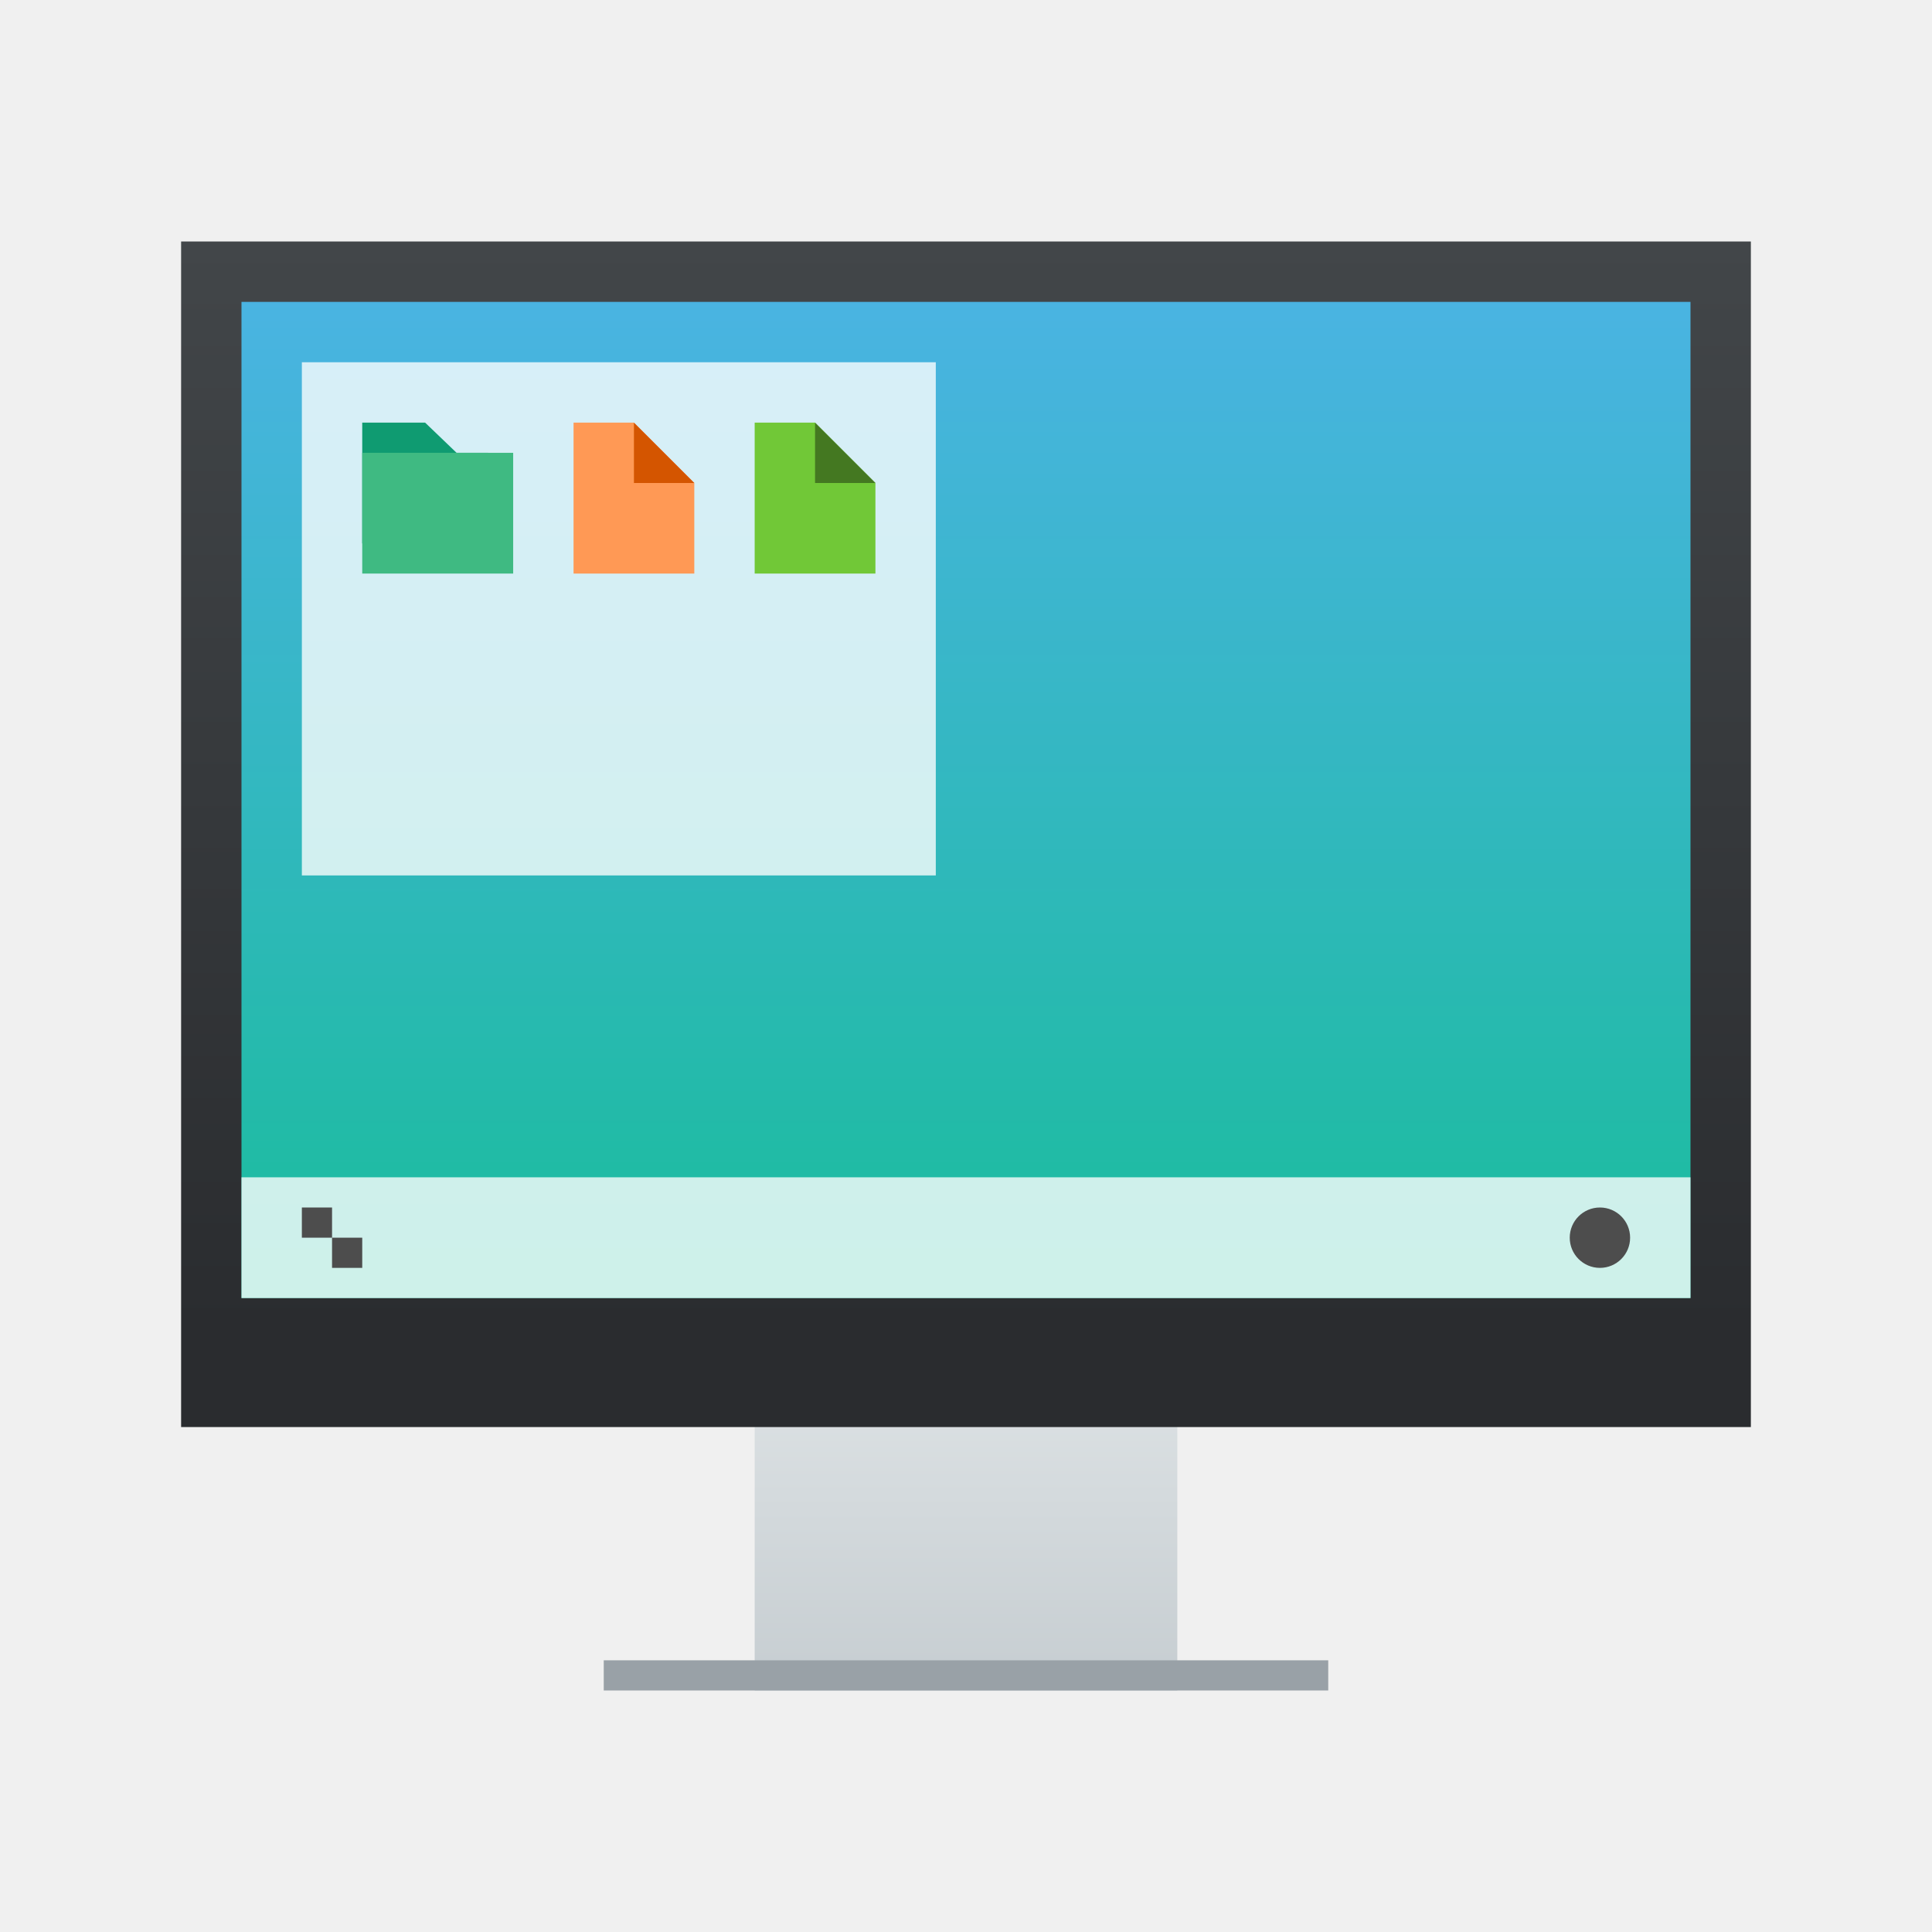
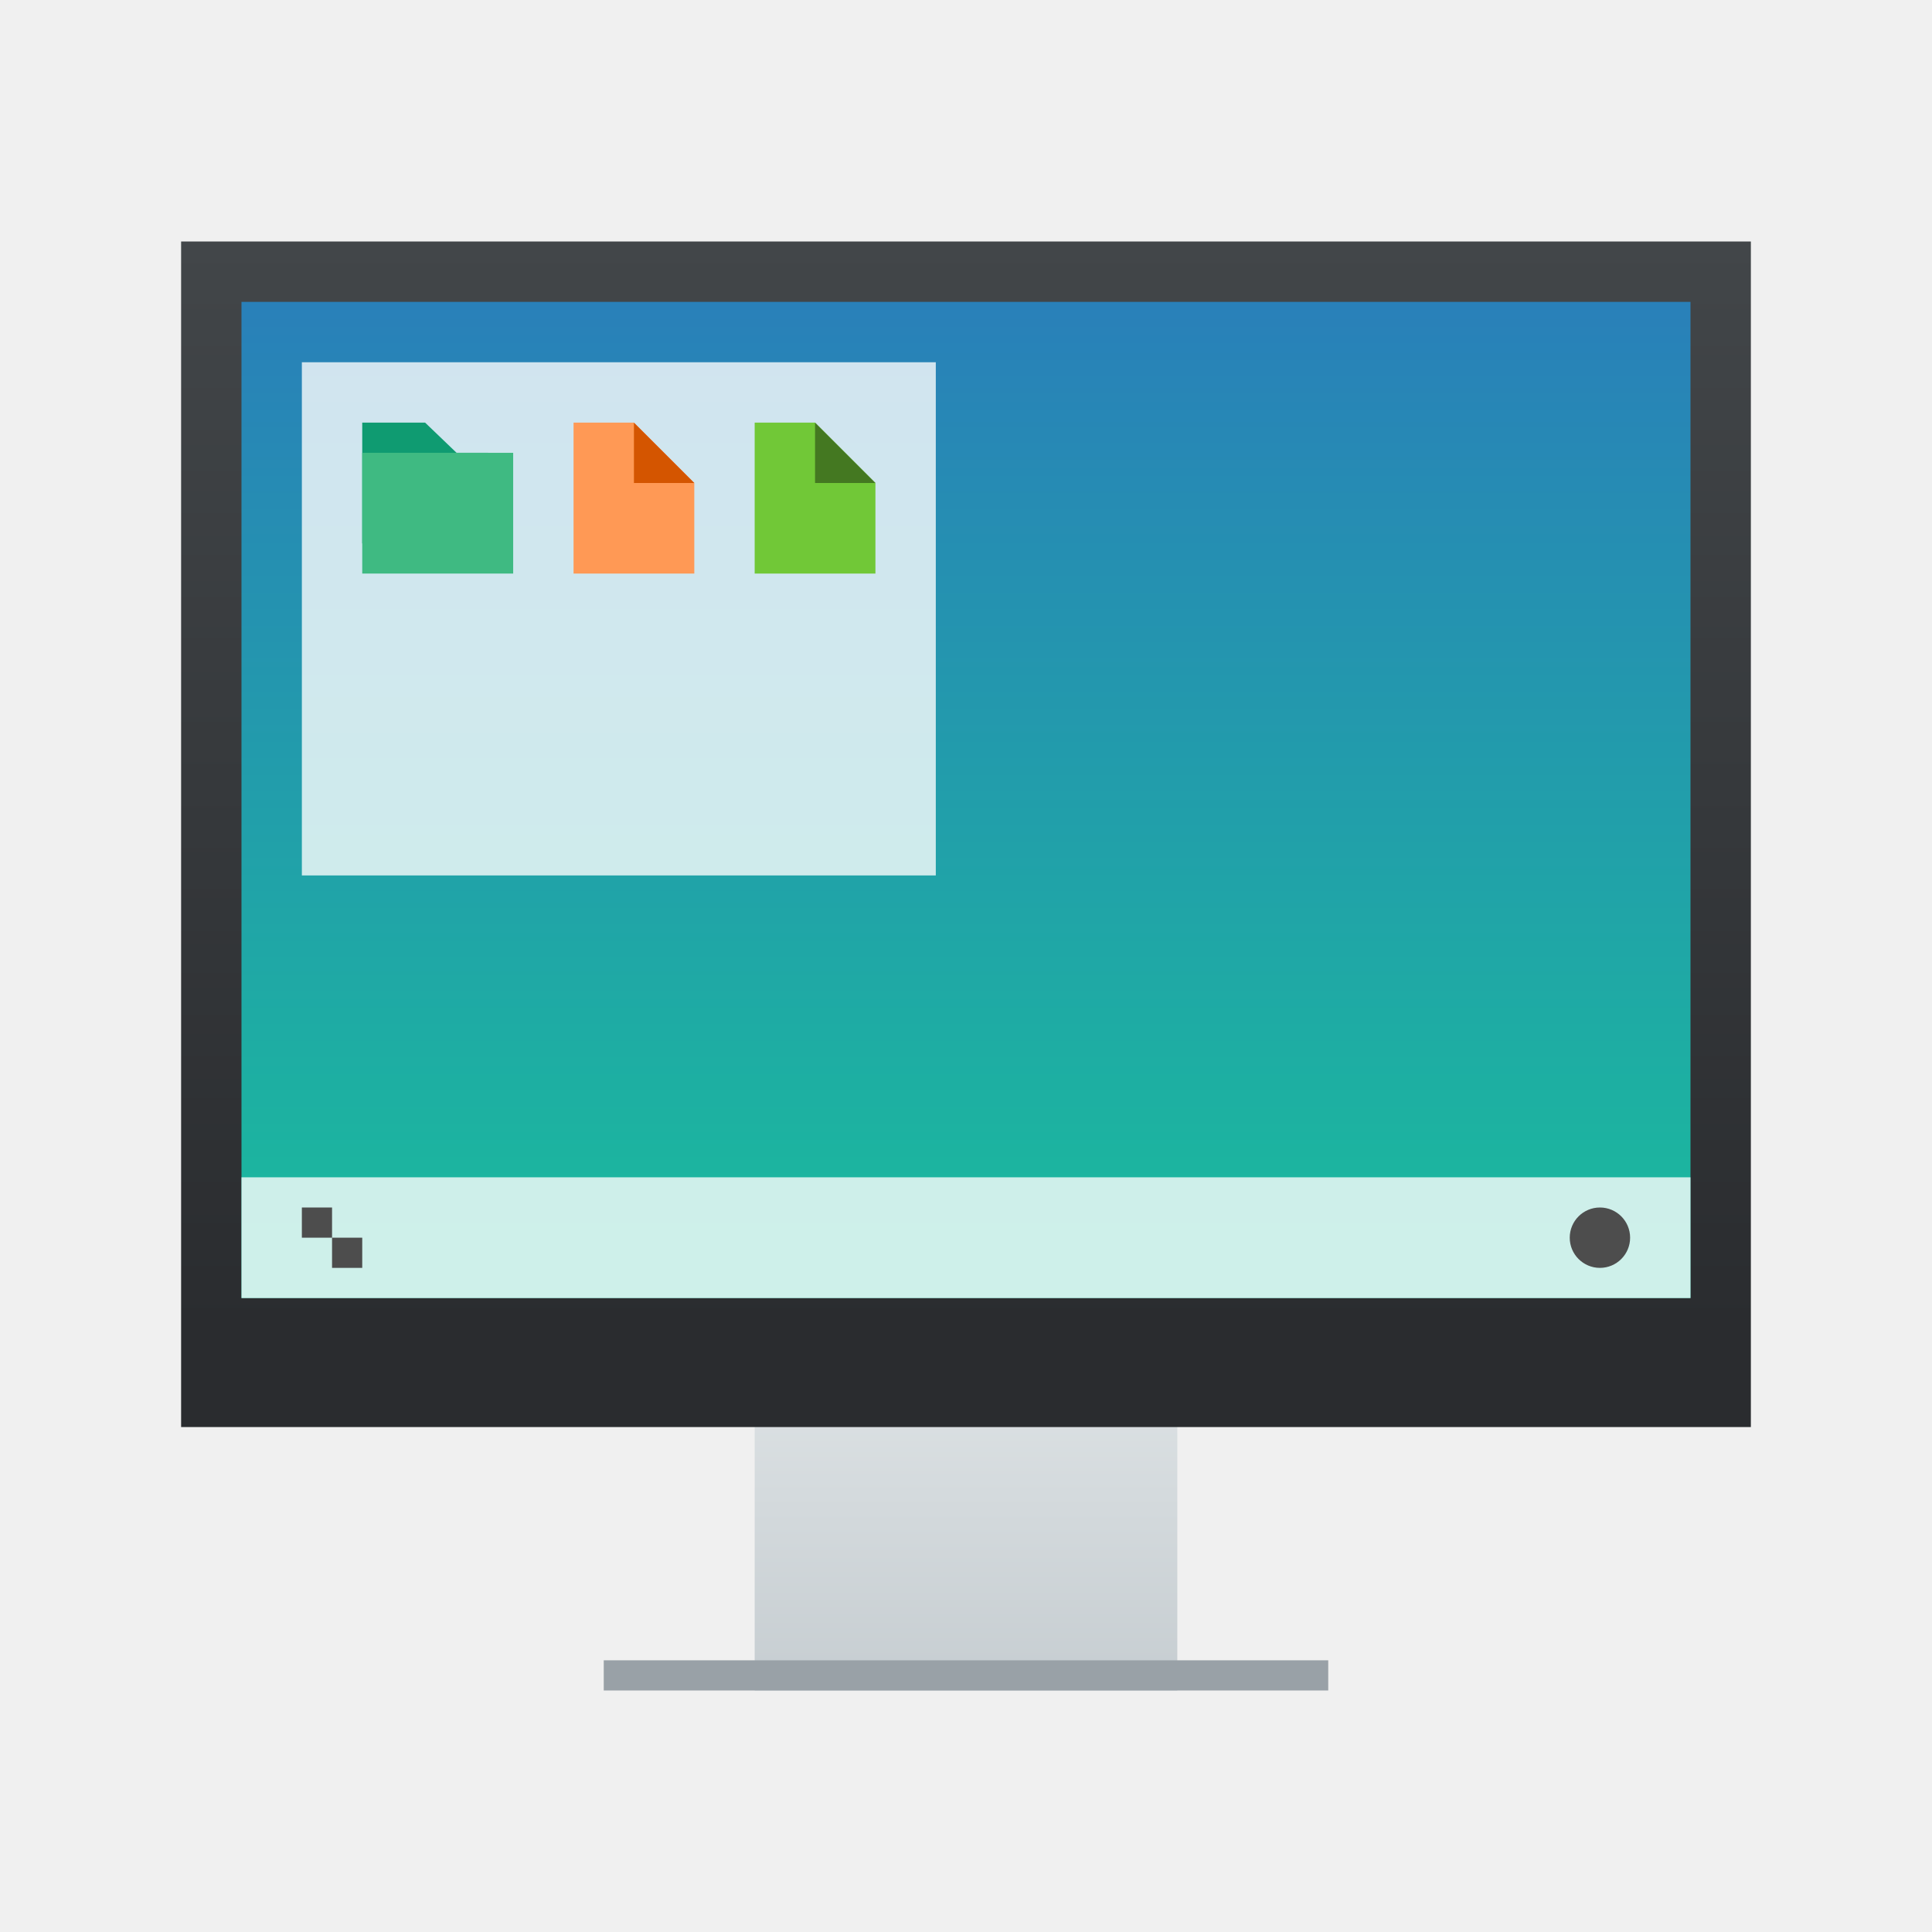
<svg xmlns="http://www.w3.org/2000/svg" xmlns:xlink="http://www.w3.org/1999/xlink" width="64" version="1.1" height="64" id="svg2">
  <defs id="defs5455">
    <linearGradient id="linearGradient4159">
      <stop style="stop-color:#2a2c2f" id="stop4161" />
      <stop offset="1" style="stop-color:#424649" id="stop4163" />
    </linearGradient>
    <linearGradient id="linearGradient4250" xlink:href="#linearGradient4159" y1="536.798" y2="503.798" gradientUnits="userSpaceOnUse" x2="0" gradientTransform="matrix(1.083333 0 0 1.090909 -34.04753 -49.79991)" />
    <linearGradient id="linearGradient4272" xlink:href="#linearGradient4303" y1="547.798" y2="536.798" gradientUnits="userSpaceOnUse" x2="0" gradientTransform="matrix(1.166667 0 0 1.090909 -68.09551 -49.79991)" />
    <linearGradient id="linearGradient4303">
      <stop style="stop-color:#c6cdd1" id="stop4305" />
      <stop offset="1" style="stop-color:#e0e5e7" id="stop4307" />
    </linearGradient>
-     <linearGradient xlink:href="#linearGradient4697" id="linearGradient4249" gradientUnits="userSpaceOnUse" gradientTransform="matrix(0.9999997,0,0,1.008333,1.3888e-4,-6.198017)" x1="419.33" y1="536.525" x2="419.33" y2="498.134" />
+     <linearGradient xlink:href="#linearGradient4697" id="linearGradient4249" gradientUnits="userSpaceOnUse" gradientTransform="matrix(0.9999997,0,0,1.008333,1.3888e-4,-6.198017)" x1="419.571" y1="536.525" x2="419.571" y2="503.798" />
    <linearGradient id="linearGradient4697">
      <stop style="stop-color:#1abc9c;stop-opacity:1" id="stop4699" />
-       <stop offset="1" style="stop-color:#52b2ee;stop-opacity:1" id="stop4701" />
+       <stop offset="1" style="stop-color:#2980b9;stop-opacity:1" id="stop4701" />
    </linearGradient>
  </defs>
  <g id="layer1" transform="matrix(1 0 0 1 -376.5714 -491.798)">
    <path style="stroke-opacity:0.55;fill:url(#linearGradient4272);stroke-width:2.8" id="rect4254" d="m 401.571,535.798 0,7.636 0,2.182 0,2.182 14,0 0,-2.182 0,-2.182 0,-7.636 z" />
    <rect width="52" x="382.571" y="499.798" height="39.273" style="stroke-opacity:0.55;fill:url(#linearGradient4250);stroke-width:2.8" id="rect4173" />
    <path style="fill:url(#linearGradient4249)" id="path4247" d="m 384.571,501.798 0,33 48,0 0,-33 -48,0 z" />
    <rect width="24" x="396.571" y="546.798" height="1" style="stroke-opacity:0.55;fill:#99a1a7;stroke-width:2.8" id="rect4295" />
    <g id="g4392">
      <rect width="48" x="384.571" y="530.798" height="4" style="fill:#ffffff;fill-opacity:0.784" id="rect4267" />
      <circle cx="429.571" cy="532.798" style="fill:#4d4d4d" r="1" id="path4166" />
      <path style="fill:#4d4d4d" id="rect4183" d="m 386.571,531.798 0,1 1,0 0,-1 z m 1,1 0,1 1,0 0,-1 z" />
    </g>
    <g id="g4383">
      <path style="fill:#ffffff;fill-opacity:0.784" d="m 386.571,503.798 21,-3e-5 0,17 -21,3e-5 z" id="rect3432" />
      <path style="fill:#0f9b71;fill-opacity:1" id="rect4160" d="m 388.571,505.798 0,4 4.167,0 0,-3 -1.042,0 -1.042,-1 z" />
      <path style="fill:#ff9955" id="rect4235" d="m 395.571,505.798 0,5 4,0 0,-3 -2,-2 z" />
      <path style="fill:#d45500;fill-rule:evenodd" id="path4237" d="m 397.571,505.798 2,2 -2,0 z" />
      <path style="fill:#3fba82;fill-opacity:1" id="rect4272" d="m 388.571,506.798 5,0 0,4 -5,0 z" />
      <path style="fill:#71c837" id="path4275" d="m 401.571,505.798 0,5 4,0 0,-3 -2,-2 z" />
      <path style="fill:#447821;fill-rule:evenodd" id="path4277" d="m 403.571,505.798 2,2 -2,0 z" />
    </g>
  </g>
</svg>
